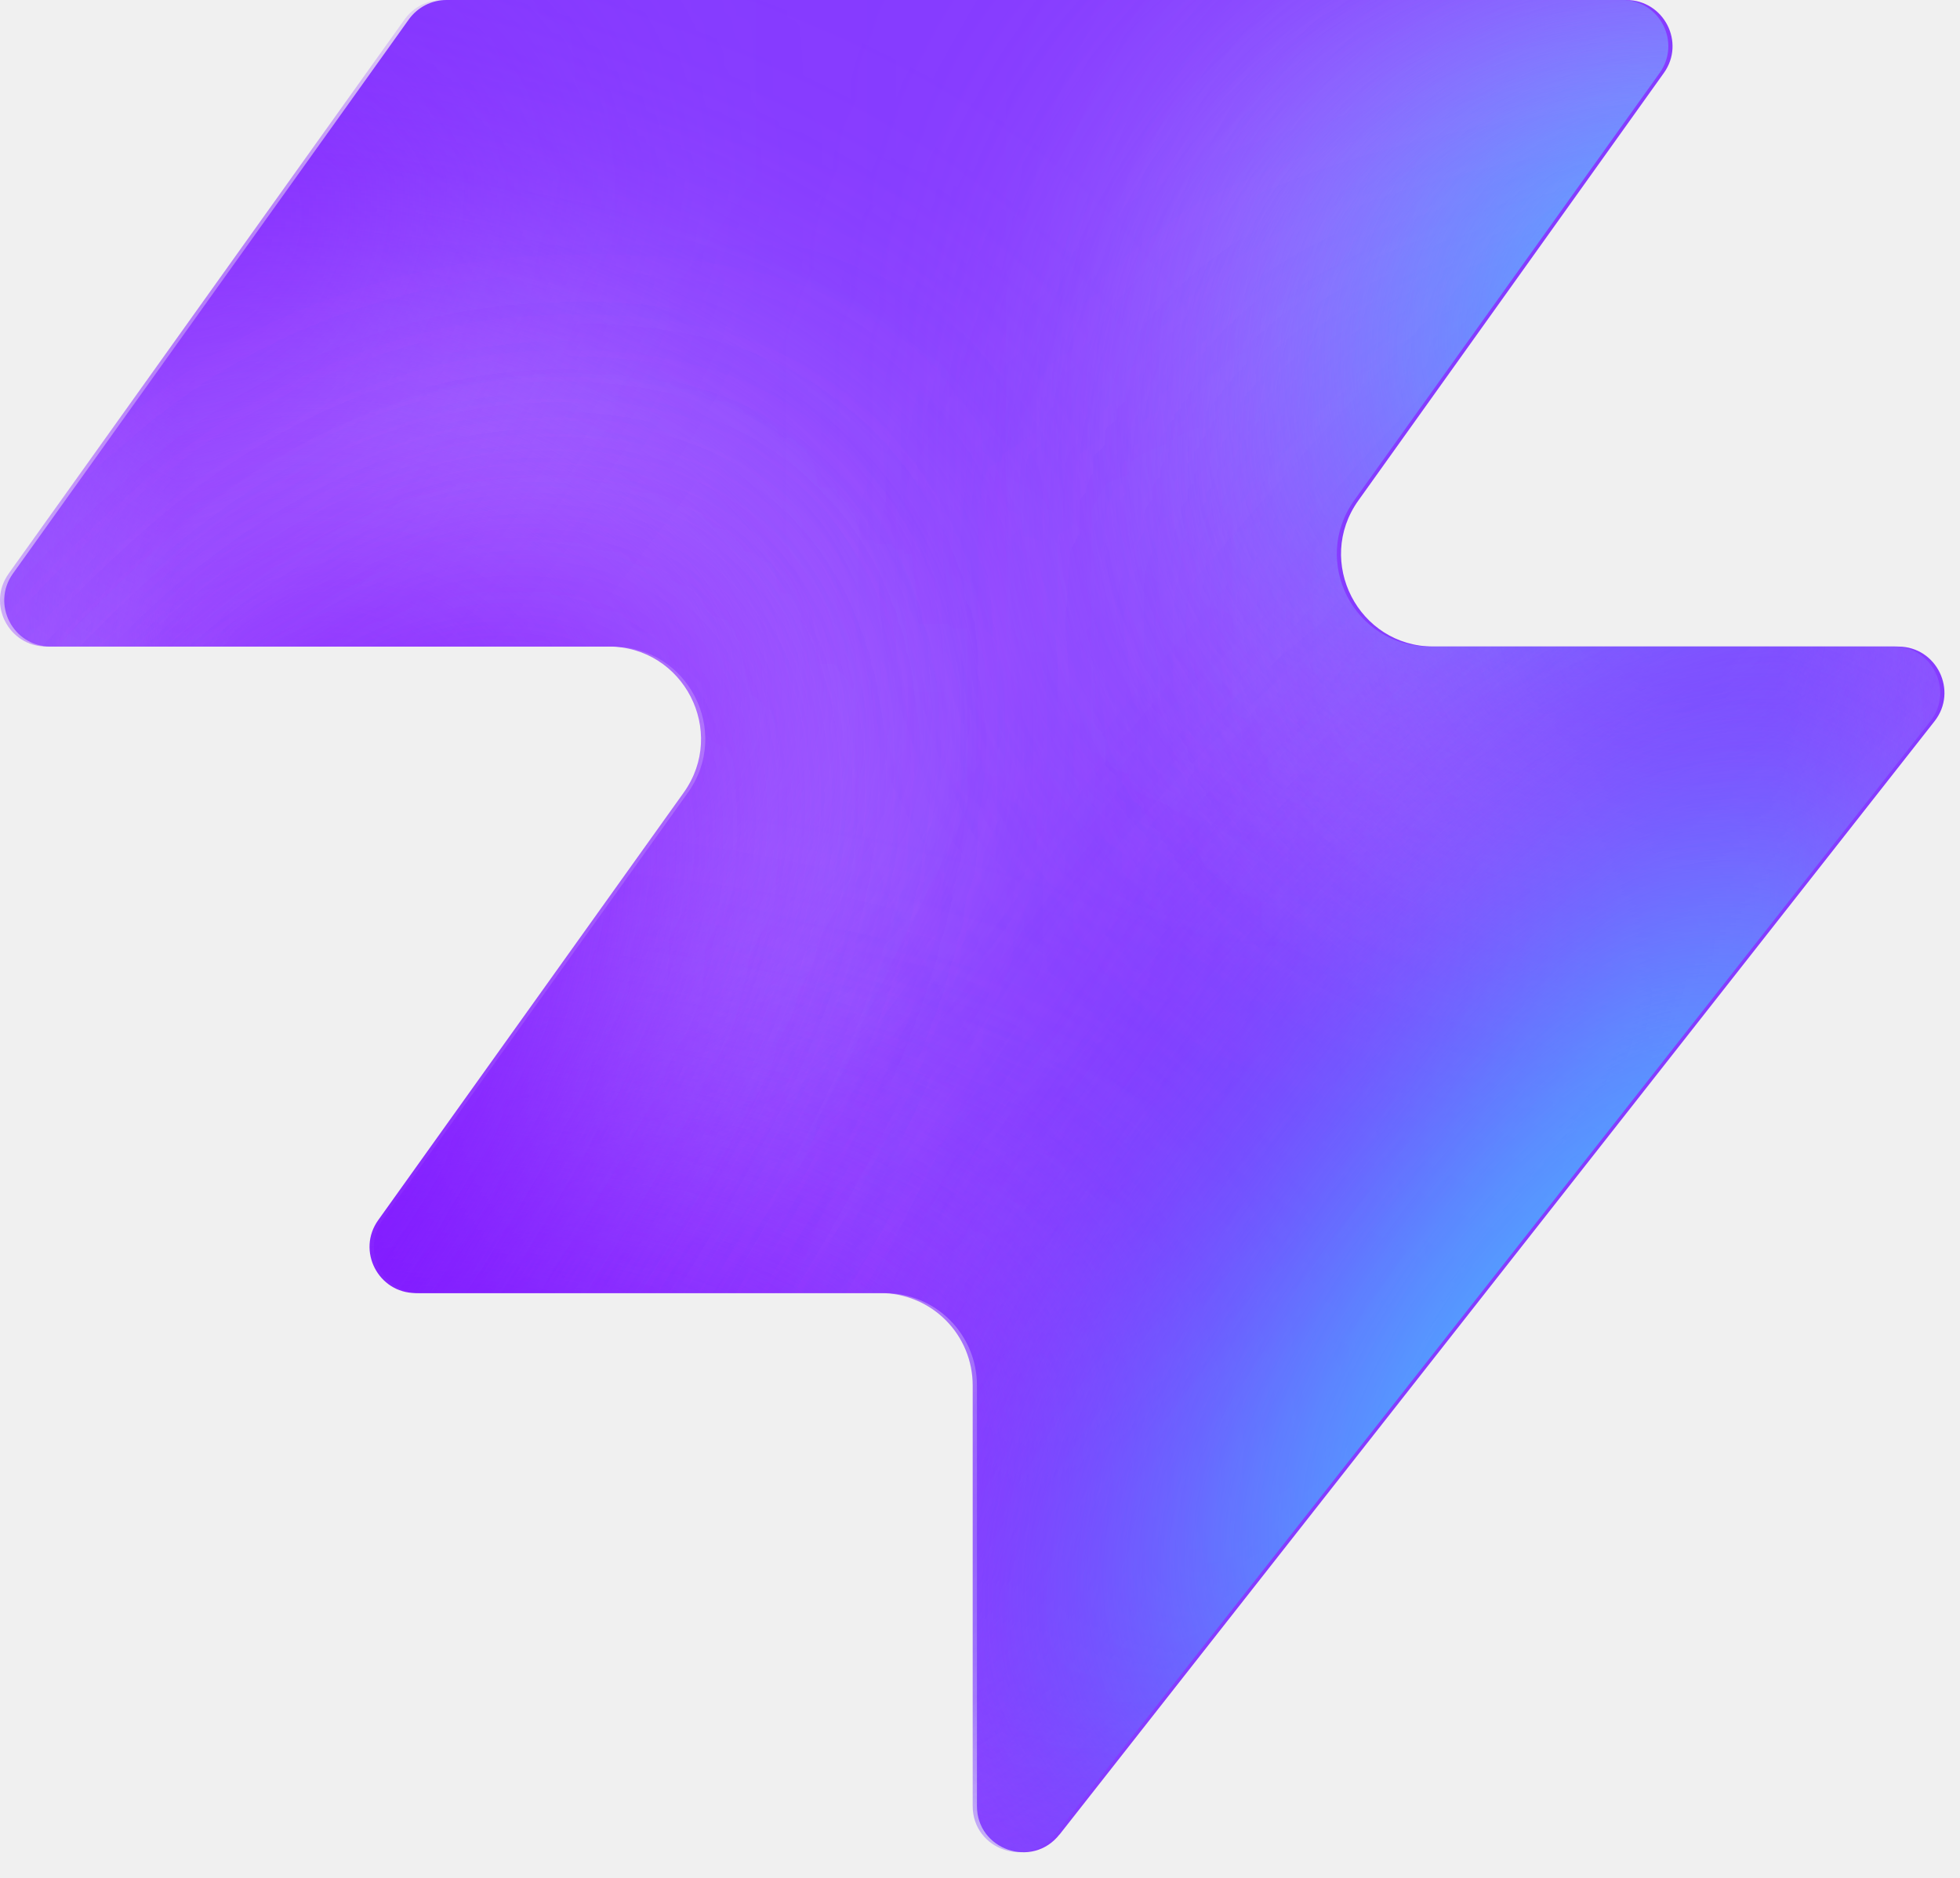
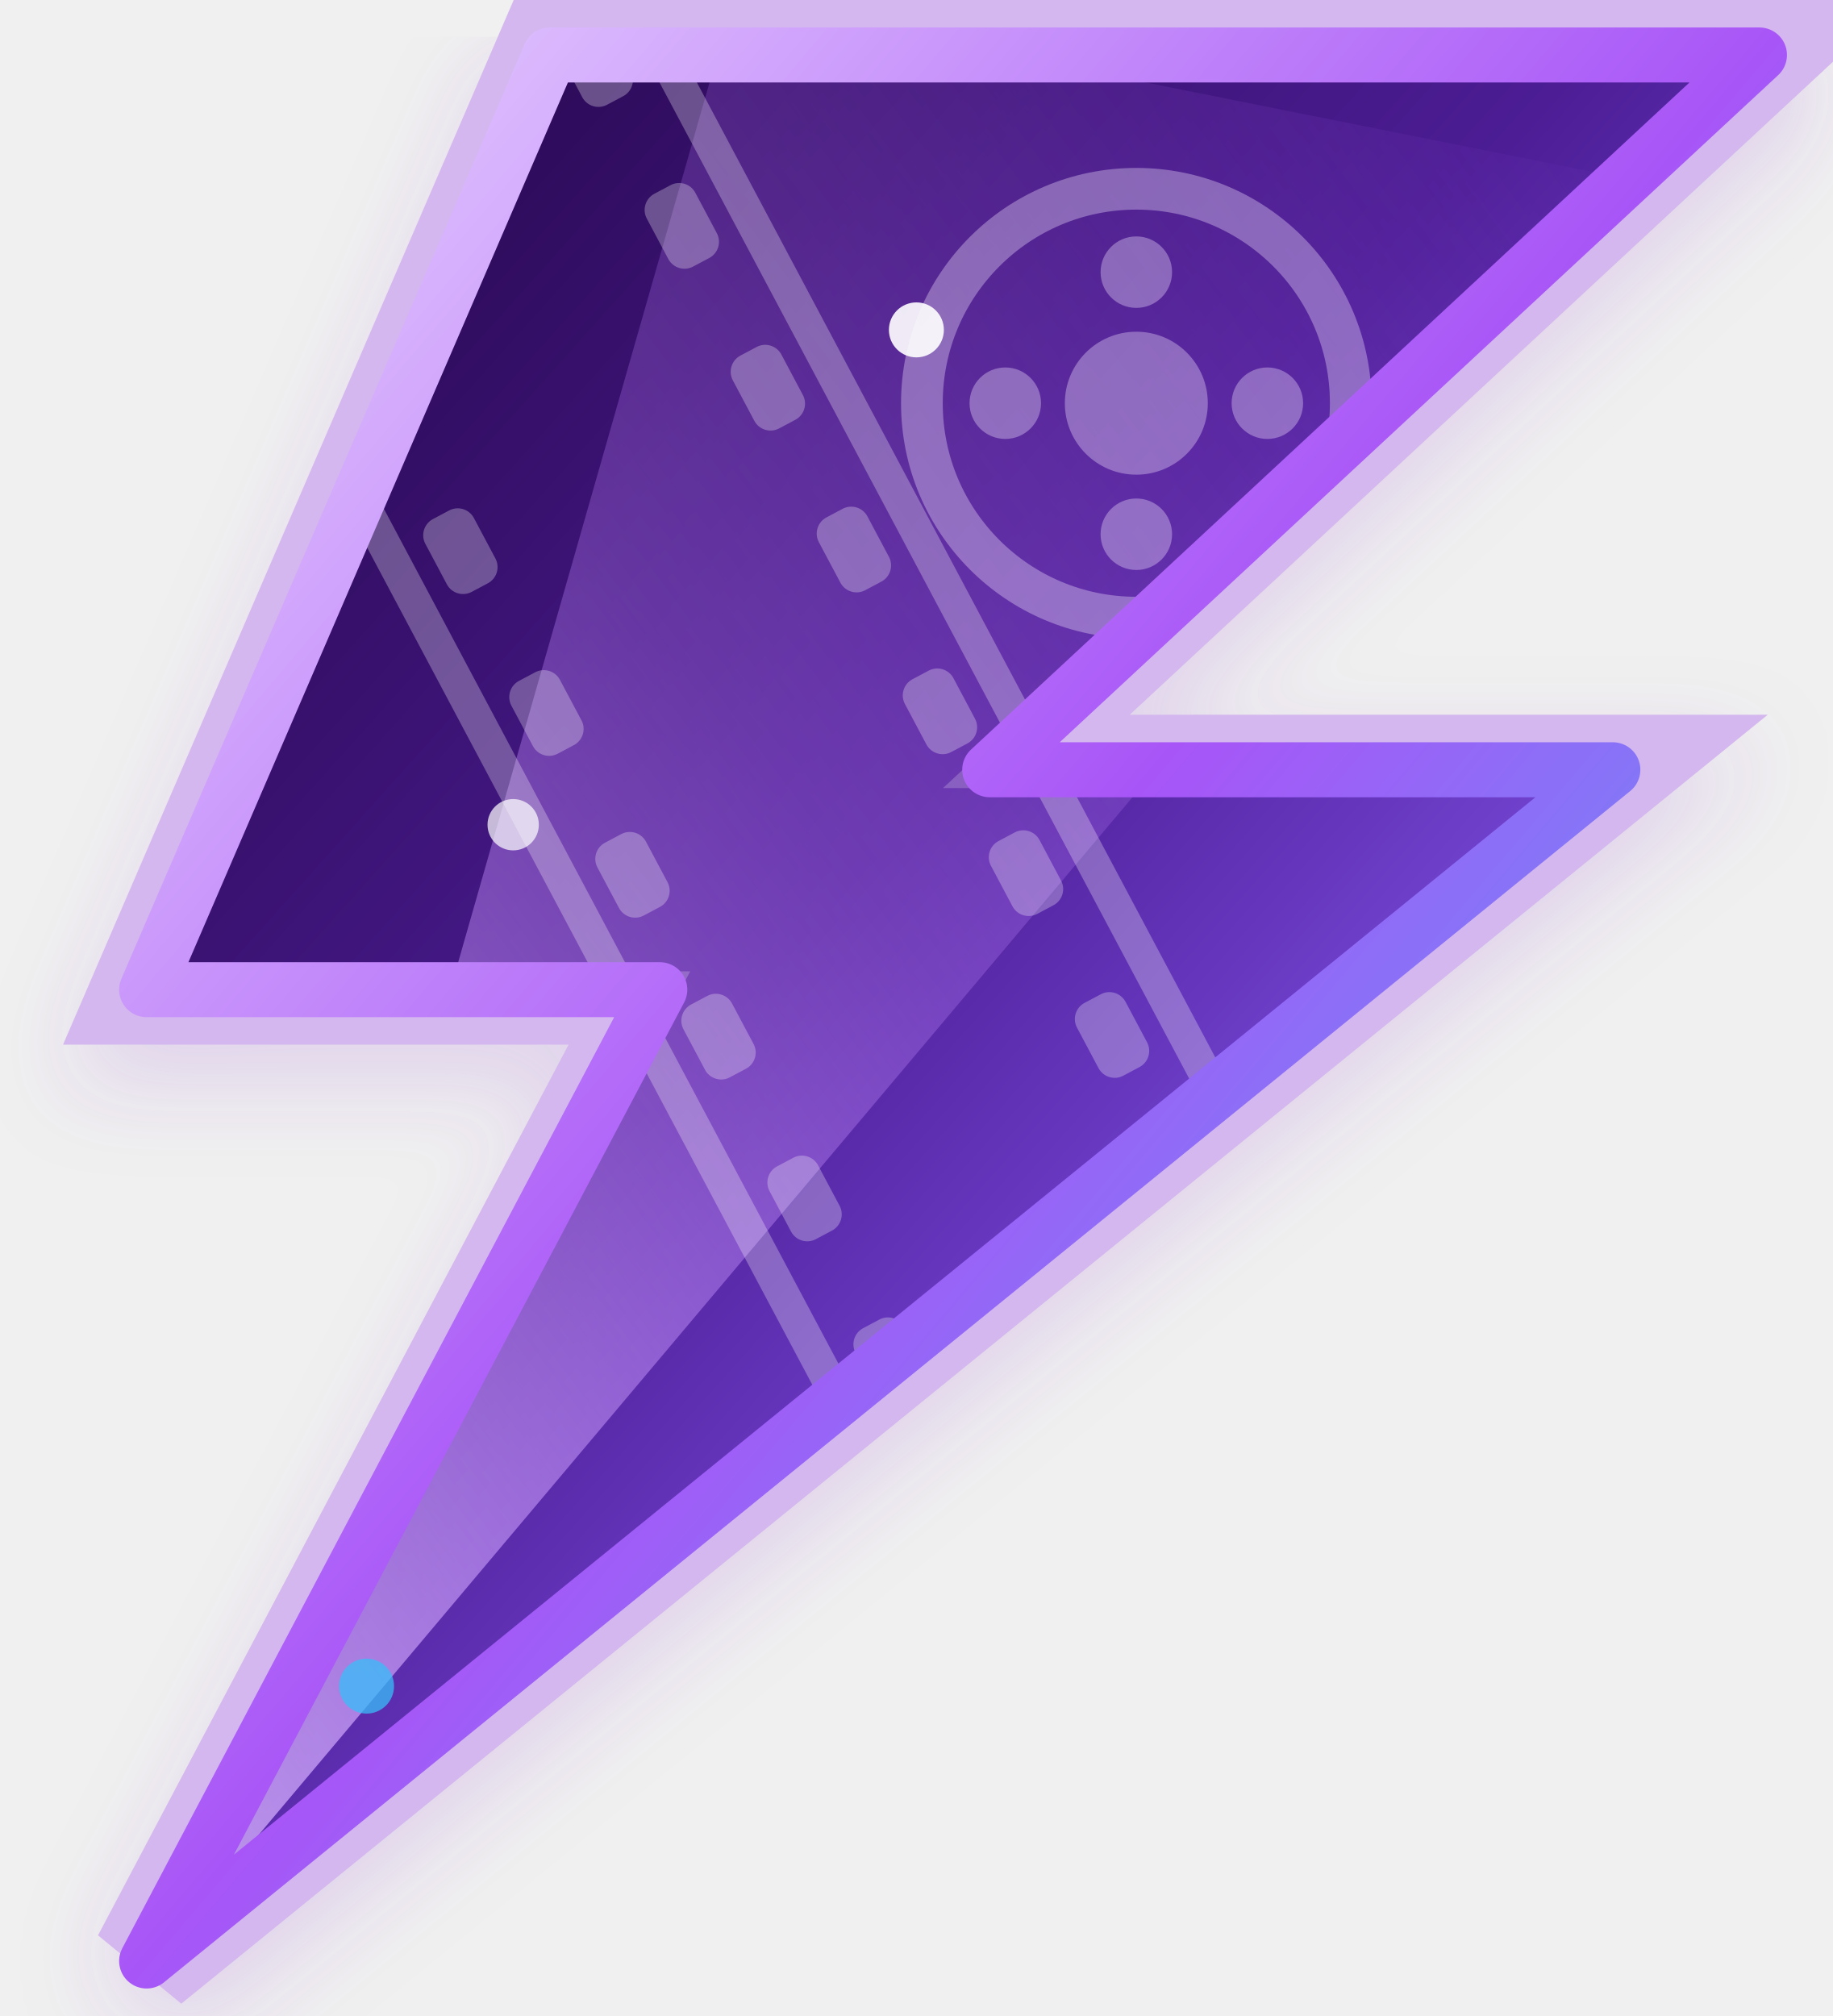
- <svg xmlns="http://www.w3.org/2000/svg" width="48" height="46" fill="none" viewBox="0 0 48 46">
-   <path fill="#863bff" d="M25.946 44.938c-.664.845-2.021.375-2.021-.698V33.937a2.26 2.26 0 0 0-2.262-2.262H10.287c-.92 0-1.456-1.04-.92-1.788l7.48-10.471c1.07-1.497 0-3.578-1.842-3.578H1.237c-.92 0-1.456-1.04-.92-1.788L10.013.474c.214-.297.556-.474.92-.474h28.894c.92 0 1.456 1.04.92 1.788l-7.48 10.471c-1.07 1.498 0 3.579 1.842 3.579h11.377c.943 0 1.473 1.088.89 1.83L25.947 44.94z" style="fill:#863bff;fill:color(display-p3 .525 .23 1);fill-opacity:1" />
-   <mask id="a" width="48" height="46" x="0" y="0" maskUnits="userSpaceOnUse" style="mask-type:alpha">
-     <path fill="#000" d="M25.842 44.938c-.664.844-2.021.375-2.021-.698V33.937a2.26 2.26 0 0 0-2.262-2.262H10.183c-.92 0-1.456-1.04-.92-1.788l7.48-10.471c1.07-1.498 0-3.579-1.842-3.579H1.133c-.92 0-1.456-1.04-.92-1.787L9.91.473c.214-.297.556-.474.92-.474h28.894c.92 0 1.456 1.04.92 1.788l-7.48 10.471c-1.07 1.498 0 3.578 1.842 3.578h11.377c.943 0 1.473 1.088.89 1.832L25.843 44.94z" style="fill:#000;fill-opacity:1" />
-   </mask>
-   <g mask="url(#a)">
-     <g filter="url(#b)">
-       <ellipse cx="5.508" cy="14.704" fill="#ede6ff" rx="5.508" ry="14.704" style="fill:#ede6ff;fill:color(display-p3 .927 .903 1);fill-opacity:1" transform="matrix(.00324 1 1 -.00324 -4.47 31.516)" />
-     </g>
-     <g filter="url(#c)">
-       <ellipse cx="10.399" cy="29.851" fill="#ede6ff" rx="10.399" ry="29.851" style="fill:#ede6ff;fill:color(display-p3 .927 .903 1);fill-opacity:1" transform="matrix(.00324 1 1 -.00324 -39.328 7.883)" />
-     </g>
-     <g filter="url(#d)">
-       <ellipse cx="5.508" cy="30.487" fill="#7e14ff" rx="5.508" ry="30.487" style="fill:#7e14ff;fill:color(display-p3 .492 .077 1);fill-opacity:1" transform="rotate(89.814 -25.913 -14.639)scale(1 -1)" />
-     </g>
-     <g filter="url(#e)">
-       <ellipse cx="5.508" cy="30.599" fill="#7e14ff" rx="5.508" ry="30.599" style="fill:#7e14ff;fill:color(display-p3 .492 .077 1);fill-opacity:1" transform="rotate(89.814 -32.644 -3.334)scale(1 -1)" />
-     </g>
-     <g filter="url(#f)">
-       <ellipse cx="5.508" cy="30.599" fill="#7e14ff" rx="5.508" ry="30.599" style="fill:#7e14ff;fill:color(display-p3 .492 .077 1);fill-opacity:1" transform="matrix(.00324 1 1 -.00324 -34.34 30.47)" />
-     </g>
-     <g filter="url(#g)">
-       <ellipse cx="14.072" cy="22.078" fill="#ede6ff" rx="14.072" ry="22.078" style="fill:#ede6ff;fill:color(display-p3 .927 .903 1);fill-opacity:1" transform="rotate(93.35 24.506 48.493)scale(-1 1)" />
-     </g>
-     <g filter="url(#h)">
-       <ellipse cx="3.47" cy="21.501" fill="#7e14ff" rx="3.47" ry="21.501" style="fill:#7e14ff;fill:color(display-p3 .492 .077 1);fill-opacity:1" transform="rotate(89.009 28.708 47.59)scale(-1 1)" />
-     </g>
-     <g filter="url(#i)">
-       <ellipse cx="3.47" cy="21.501" fill="#7e14ff" rx="3.47" ry="21.501" style="fill:#7e14ff;fill:color(display-p3 .492 .077 1);fill-opacity:1" transform="rotate(89.009 28.708 47.59)scale(-1 1)" />
-     </g>
-     <g filter="url(#j)">
-       <ellipse cx=".387" cy="8.972" fill="#7e14ff" rx="4.407" ry="29.108" style="fill:#7e14ff;fill:color(display-p3 .492 .077 1);fill-opacity:1" transform="rotate(39.51 .387 8.972)" />
-     </g>
-     <g filter="url(#k)">
-       <ellipse cx="47.523" cy="-6.092" fill="#7e14ff" rx="4.407" ry="29.108" style="fill:#7e14ff;fill:color(display-p3 .492 .077 1);fill-opacity:1" transform="rotate(37.892 47.523 -6.092)" />
-     </g>
-     <g filter="url(#l)">
-       <ellipse cx="41.412" cy="6.333" fill="#47bfff" rx="5.971" ry="9.665" style="fill:#47bfff;fill:color(display-p3 .28 .748 1);fill-opacity:1" transform="rotate(37.892 41.412 6.333)" />
-     </g>
-     <g filter="url(#m)">
-       <ellipse cx="-1.879" cy="38.332" fill="#7e14ff" rx="4.407" ry="29.108" style="fill:#7e14ff;fill:color(display-p3 .492 .077 1);fill-opacity:1" transform="rotate(37.892 -1.88 38.332)" />
-     </g>
-     <g filter="url(#n)">
-       <ellipse cx="-1.879" cy="38.332" fill="#7e14ff" rx="4.407" ry="29.108" style="fill:#7e14ff;fill:color(display-p3 .492 .077 1);fill-opacity:1" transform="rotate(37.892 -1.88 38.332)" />
-     </g>
-     <g filter="url(#o)">
-       <ellipse cx="35.651" cy="29.907" fill="#7e14ff" rx="4.407" ry="29.108" style="fill:#7e14ff;fill:color(display-p3 .492 .077 1);fill-opacity:1" transform="rotate(37.892 35.651 29.907)" />
-     </g>
-     <g filter="url(#p)">
-       <ellipse cx="38.418" cy="32.4" fill="#47bfff" rx="5.971" ry="15.297" style="fill:#47bfff;fill:color(display-p3 .28 .748 1);fill-opacity:1" transform="rotate(37.892 38.418 32.4)" />
-     </g>
-   </g>
+ <svg xmlns="http://www.w3.org/2000/svg" viewBox="0 0 100 110" width="100%" height="100%">
  <defs>
-     <filter id="b" width="60.045" height="41.654" x="-19.77" y="16.149" color-interpolation-filters="sRGB" filterUnits="userSpaceOnUse">
-       <feFlood flood-opacity="0" result="BackgroundImageFix" />
-       <feBlend in="SourceGraphic" in2="BackgroundImageFix" result="shape" />
-       <feGaussianBlur result="effect1_foregroundBlur_2002_17158" stdDeviation="7.659" />
-     </filter>
-     <filter id="c" width="90.34" height="51.437" x="-54.613" y="-7.533" color-interpolation-filters="sRGB" filterUnits="userSpaceOnUse">
-       <feFlood flood-opacity="0" result="BackgroundImageFix" />
-       <feBlend in="SourceGraphic" in2="BackgroundImageFix" result="shape" />
-       <feGaussianBlur result="effect1_foregroundBlur_2002_17158" stdDeviation="7.659" />
-     </filter>
-     <filter id="d" width="79.355" height="29.4" x="-49.64" y="2.03" color-interpolation-filters="sRGB" filterUnits="userSpaceOnUse">
-       <feFlood flood-opacity="0" result="BackgroundImageFix" />
-       <feBlend in="SourceGraphic" in2="BackgroundImageFix" result="shape" />
-       <feGaussianBlur result="effect1_foregroundBlur_2002_17158" stdDeviation="4.596" />
-     </filter>
-     <filter id="e" width="79.579" height="29.4" x="-45.045" y="20.029" color-interpolation-filters="sRGB" filterUnits="userSpaceOnUse">
-       <feFlood flood-opacity="0" result="BackgroundImageFix" />
-       <feBlend in="SourceGraphic" in2="BackgroundImageFix" result="shape" />
-       <feGaussianBlur result="effect1_foregroundBlur_2002_17158" stdDeviation="4.596" />
-     </filter>
-     <filter id="f" width="79.579" height="29.4" x="-43.513" y="21.178" color-interpolation-filters="sRGB" filterUnits="userSpaceOnUse">
-       <feFlood flood-opacity="0" result="BackgroundImageFix" />
-       <feBlend in="SourceGraphic" in2="BackgroundImageFix" result="shape" />
-       <feGaussianBlur result="effect1_foregroundBlur_2002_17158" stdDeviation="4.596" />
-     </filter>
-     <filter id="g" width="74.749" height="58.852" x="15.756" y="-17.901" color-interpolation-filters="sRGB" filterUnits="userSpaceOnUse">
-       <feFlood flood-opacity="0" result="BackgroundImageFix" />
-       <feBlend in="SourceGraphic" in2="BackgroundImageFix" result="shape" />
-       <feGaussianBlur result="effect1_foregroundBlur_2002_17158" stdDeviation="7.659" />
-     </filter>
-     <filter id="h" width="61.377" height="25.362" x="23.548" y="2.284" color-interpolation-filters="sRGB" filterUnits="userSpaceOnUse">
-       <feFlood flood-opacity="0" result="BackgroundImageFix" />
-       <feBlend in="SourceGraphic" in2="BackgroundImageFix" result="shape" />
-       <feGaussianBlur result="effect1_foregroundBlur_2002_17158" stdDeviation="4.596" />
-     </filter>
-     <filter id="i" width="61.377" height="25.362" x="23.548" y="2.284" color-interpolation-filters="sRGB" filterUnits="userSpaceOnUse">
-       <feFlood flood-opacity="0" result="BackgroundImageFix" />
-       <feBlend in="SourceGraphic" in2="BackgroundImageFix" result="shape" />
-       <feGaussianBlur result="effect1_foregroundBlur_2002_17158" stdDeviation="4.596" />
-     </filter>
-     <filter id="j" width="56.045" height="63.649" x="-27.636" y="-22.853" color-interpolation-filters="sRGB" filterUnits="userSpaceOnUse">
-       <feFlood flood-opacity="0" result="BackgroundImageFix" />
-       <feBlend in="SourceGraphic" in2="BackgroundImageFix" result="shape" />
-       <feGaussianBlur result="effect1_foregroundBlur_2002_17158" stdDeviation="4.596" />
-     </filter>
-     <filter id="k" width="54.814" height="64.646" x="20.116" y="-38.415" color-interpolation-filters="sRGB" filterUnits="userSpaceOnUse">
-       <feFlood flood-opacity="0" result="BackgroundImageFix" />
-       <feBlend in="SourceGraphic" in2="BackgroundImageFix" result="shape" />
-       <feGaussianBlur result="effect1_foregroundBlur_2002_17158" stdDeviation="4.596" />
-     </filter>
-     <filter id="l" width="33.541" height="35.313" x="24.641" y="-11.323" color-interpolation-filters="sRGB" filterUnits="userSpaceOnUse">
-       <feFlood flood-opacity="0" result="BackgroundImageFix" />
-       <feBlend in="SourceGraphic" in2="BackgroundImageFix" result="shape" />
-       <feGaussianBlur result="effect1_foregroundBlur_2002_17158" stdDeviation="4.596" />
-     </filter>
-     <filter id="m" width="54.814" height="64.646" x="-29.286" y="6.009" color-interpolation-filters="sRGB" filterUnits="userSpaceOnUse">
-       <feFlood flood-opacity="0" result="BackgroundImageFix" />
-       <feBlend in="SourceGraphic" in2="BackgroundImageFix" result="shape" />
-       <feGaussianBlur result="effect1_foregroundBlur_2002_17158" stdDeviation="4.596" />
-     </filter>
-     <filter id="n" width="54.814" height="64.646" x="-29.286" y="6.009" color-interpolation-filters="sRGB" filterUnits="userSpaceOnUse">
-       <feFlood flood-opacity="0" result="BackgroundImageFix" />
-       <feBlend in="SourceGraphic" in2="BackgroundImageFix" result="shape" />
-       <feGaussianBlur result="effect1_foregroundBlur_2002_17158" stdDeviation="4.596" />
-     </filter>
-     <filter id="o" width="54.814" height="64.646" x="8.244" y="-2.416" color-interpolation-filters="sRGB" filterUnits="userSpaceOnUse">
-       <feFlood flood-opacity="0" result="BackgroundImageFix" />
-       <feBlend in="SourceGraphic" in2="BackgroundImageFix" result="shape" />
-       <feGaussianBlur result="effect1_foregroundBlur_2002_17158" stdDeviation="4.596" />
-     </filter>
-     <filter id="p" width="39.409" height="43.623" x="18.713" y="10.588" color-interpolation-filters="sRGB" filterUnits="userSpaceOnUse">
-       <feFlood flood-opacity="0" result="BackgroundImageFix" />
-       <feBlend in="SourceGraphic" in2="BackgroundImageFix" result="shape" />
-       <feGaussianBlur result="effect1_foregroundBlur_2002_17158" stdDeviation="4.596" />
+     <path id="lightning-shape" d="M30,3 L96,3 L54,42 L88,42 L8,107 L36,54 L8,54 Z" />
+     <clipPath id="lightning-clip">
+       <use href="#lightning-shape" />
+     </clipPath>
+     <linearGradient id="cinema-sky" x1="0%" y1="0%" x2="100%" y2="100%">
+       <stop offset="0%" stop-color="#1b0036" />
+       <stop offset="45%" stop-color="#4c1d95" />
+       <stop offset="75%" stop-color="#8b5cf6" />
+       <stop offset="100%" stop-color="#2e1065" />
+     </linearGradient>
+     <linearGradient id="projector-glow" x1="0%" y1="100%" x2="100%" y2="0%">
+       <stop offset="0%" stop-color="#d8b4fe" stop-opacity="0.8" />
+       <stop offset="50%" stop-color="#c084fc" stop-opacity="0.3" />
+       <stop offset="100%" stop-color="#a855f7" stop-opacity="0" />
+     </linearGradient>
+     <linearGradient id="border-glow" x1="0%" y1="0%" x2="100%" y2="100%">
+       <stop offset="0%" stop-color="#e9d5ff" />
+       <stop offset="50%" stop-color="#a855f7" />
+       <stop offset="100%" stop-color="#38bdf8" />
+     </linearGradient>
+     <filter id="soft-glow" x="-20%" y="-20%" width="140%" height="140%">
+       <feDropShadow dx="0" dy="2" stdDeviation="2.5" flood-color="#7e22ce" flood-opacity="0.5" />
    </filter>
  </defs>
+   <use href="#lightning-shape" fill="none" stroke="#9333ea" stroke-width="6" opacity="0.3" filter="url(#soft-glow)" />
+   <g clip-path="url(#lightning-clip)">
+     <rect x="0" y="0" width="100" height="110" fill="url(#cinema-sky)" />
+     <polygon points="10,105 90,10 40,0" fill="url(#projector-glow)" />
+     <g transform="translate(62, 22) scale(0.65)" opacity="0.35">
+       <circle cx="0" cy="0" r="18" fill="none" stroke="#f3e8ff" stroke-width="3.5" />
+       <circle cx="0" cy="0" r="6" fill="#f3e8ff" />
+       <circle cx="0" cy="-11" r="3" fill="#f3e8ff" />
+       <circle cx="0" cy="11" r="3" fill="#f3e8ff" />
+       <circle cx="-11" cy="0" r="3" fill="#f3e8ff" />
+       <circle cx="11" cy="0" r="3" fill="#f3e8ff" />
+     </g>
+     <g transform="rotate(-28, 48, 55)" opacity="0.28">
+       <rect x="36" y="-10" width="26" height="130" fill="none" stroke="#fff" stroke-width="1.8" />
+       <g fill="#fff">
+         <rect x="38" y="0" width="3" height="4.5" rx="1" />
+         <rect x="38" y="10" width="3" height="4.5" rx="1" />
+         <rect x="38" y="20" width="3" height="4.5" rx="1" />
+         <rect x="38" y="30" width="3" height="4.5" rx="1" />
+         <rect x="38" y="40" width="3" height="4.5" rx="1" />
+         <rect x="38" y="50" width="3" height="4.5" rx="1" />
+         <rect x="38" y="60" width="3" height="4.5" rx="1" />
+         <rect x="38" y="70" width="3" height="4.5" rx="1" />
+         <rect x="38" y="80" width="3" height="4.5" rx="1" />
+         <rect x="38" y="90" width="3" height="4.5" rx="1" />
+         <rect x="38" y="100" width="3" height="4.5" rx="1" />
+         <rect x="57" y="0" width="3" height="4.5" rx="1" />
+         <rect x="57" y="10" width="3" height="4.5" rx="1" />
+         <rect x="57" y="20" width="3" height="4.5" rx="1" />
+         <rect x="57" y="30" width="3" height="4.5" rx="1" />
+         <rect x="57" y="40" width="3" height="4.5" rx="1" />
+         <rect x="57" y="50" width="3" height="4.5" rx="1" />
+         <rect x="57" y="60" width="3" height="4.5" rx="1" />
+         <rect x="57" y="70" width="3" height="4.5" rx="1" />
+         <rect x="57" y="80" width="3" height="4.5" rx="1" />
+         <rect x="57" y="90" width="3" height="4.5" rx="1" />
+         <rect x="57" y="100" width="3" height="4.5" rx="1" />
+       </g>
+     </g>
+     <circle cx="50" cy="18" r="1.5" fill="#fff" opacity="0.9" />
+     <circle cx="75" cy="38" r="1.2" fill="#38bdf8" opacity="0.8" />
+     <circle cx="28" cy="45" r="1.4" fill="#fff" opacity="0.7" />
+     <circle cx="62" cy="70" r="1.6" fill="#f472b6" opacity="0.8" />
+     <circle cx="42" cy="82" r="1.2" fill="#fff" opacity="0.9" />
+     <circle cx="20" cy="92" r="1.5" fill="#38bdf8" opacity="0.75" />
+     <use href="#lightning-shape" fill="none" stroke="rgba(255,255,255,0.2)" stroke-width="2" />
+   </g>
+   <use href="#lightning-shape" fill="none" stroke="url(#border-glow)" stroke-width="3" stroke-linejoin="round" />
</svg>
